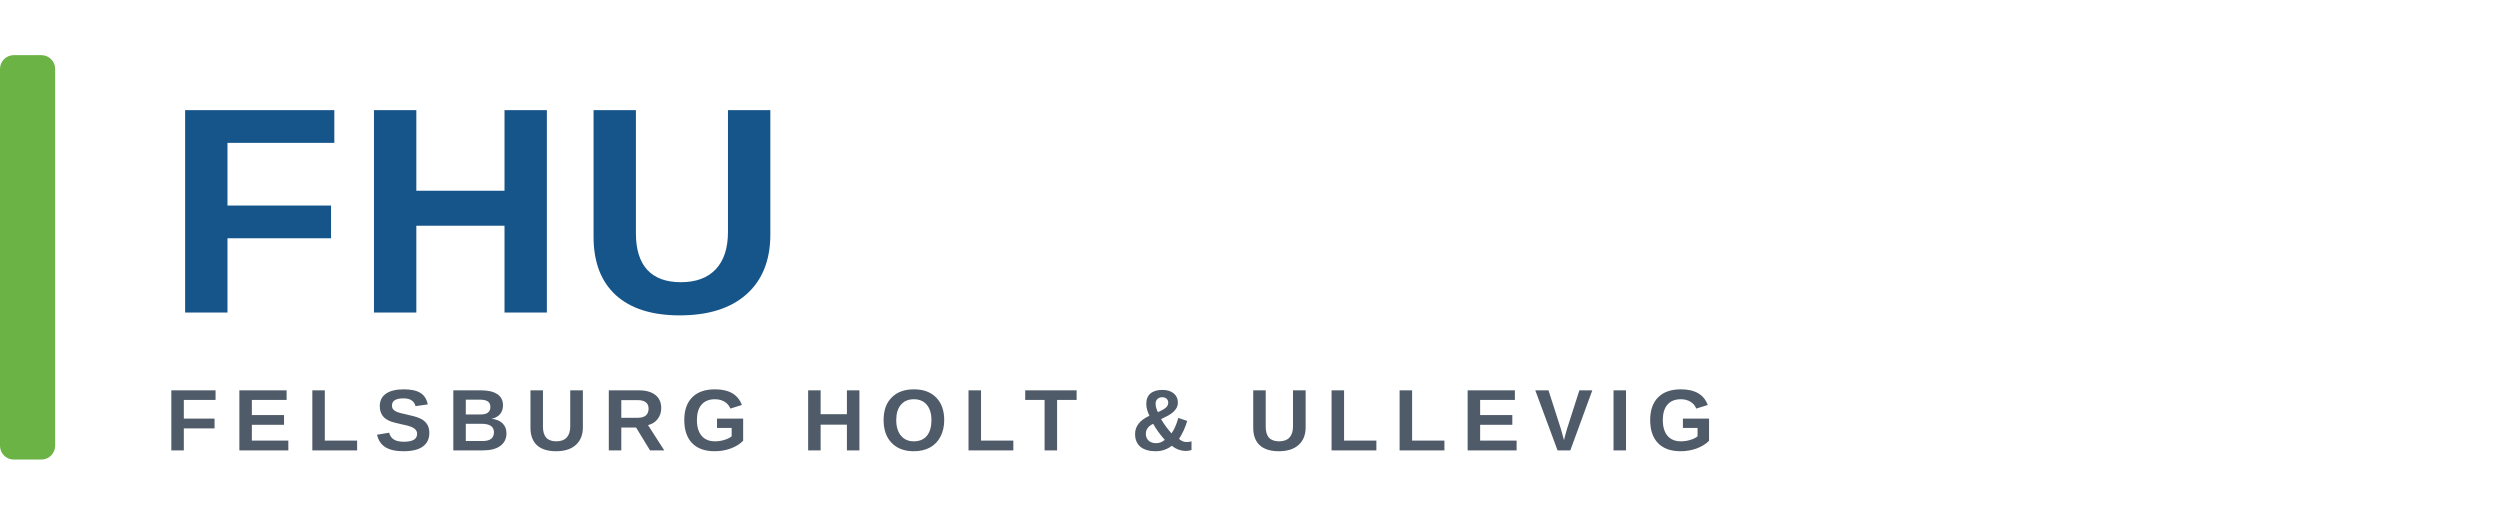
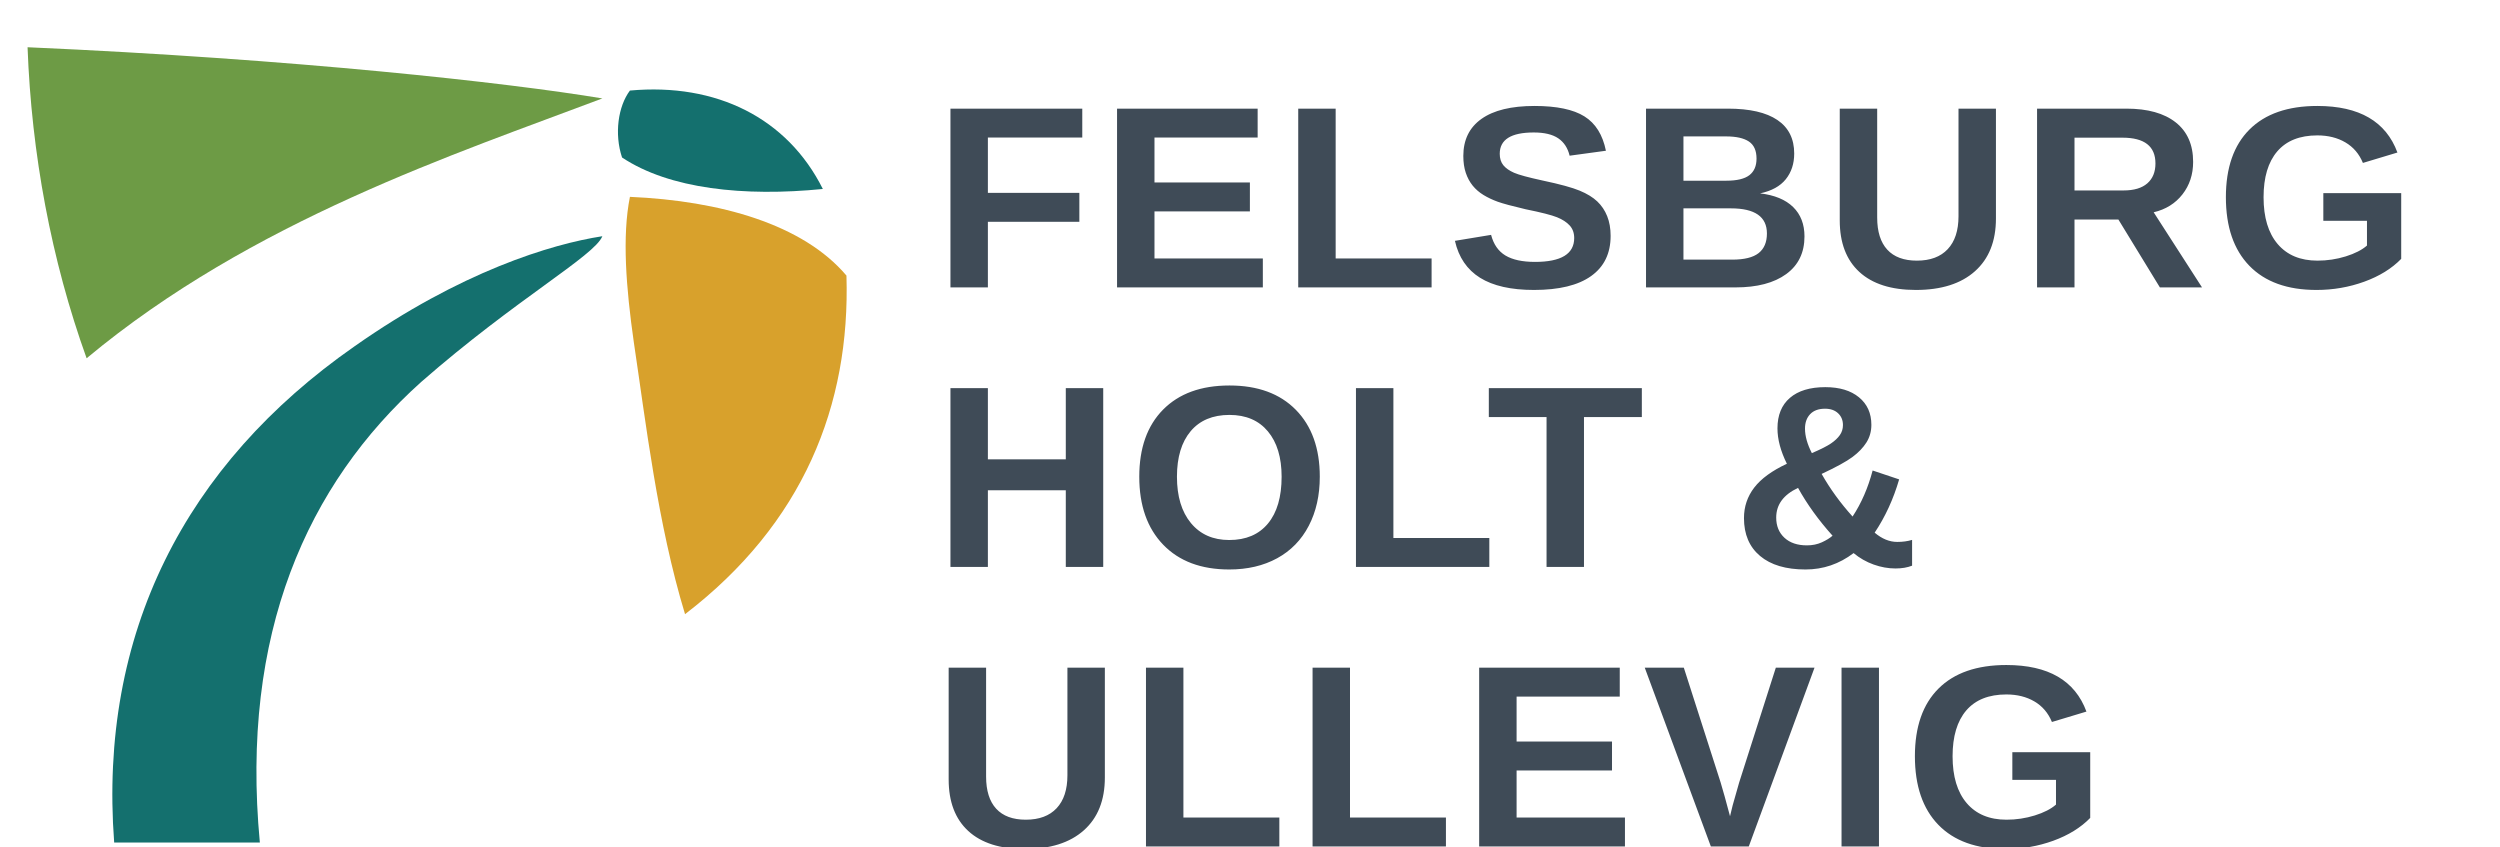
- <svg xmlns="http://www.w3.org/2000/svg" viewBox="0 0 272 56" role="img" aria-label="FHU — Felsburg Holt and Ullevig">
-   <rect x="0" y="6" width="6" height="44" rx="1.5" fill="#6bb345" />
-   <text x="18" y="34" font-family="Barlow, 'Segoe UI', Arial, sans-serif" font-size="32" font-weight="700" letter-spacing="1" fill="#16558a">FHU</text>
-   <text x="18" y="49" font-family="Barlow, 'Segoe UI', Arial, sans-serif" font-size="9.5" font-weight="600" letter-spacing="1.6" fill="#4f5b68">FELSBURG HOLT &amp; ULLEVIG</text>
+ <svg xmlns="http://www.w3.org/2000/svg" viewBox="0 0 1270 430" role="img" aria-label="FHU — Felsburg Holt and Ullevig">
+   <g>
+     <path d="M14 24 C150 30 258 42 306 50 C232 78 128 112 44 182 C26 132 16 78 14 24 Z" fill="#6d9b45" />
+     <path d="M320 46 C364 42 400 60 418 96 C378 100 340 96 316 80 C312 68 314 54 320 46 Z" fill="#14706e" />
+     <path d="M320 100 C366 102 408 114 430 140 C432 206 408 266 348 312 C334 266 328 214 322 174 C318 146 316 120 320 100 Z" fill="#d8a12c" />
+     <path d="M58 428 C50 322 94 236 180 176 C234 138 280 124 306 120 C302 130 262 152 214 194 C156 246 122 322 132 428 Z" fill="#14706e" />
+   </g>
+   <g fill="#3f4b57" font-family="Arial, 'Helvetica Neue', 'Segoe UI', sans-serif" font-weight="700" letter-spacing="4">
+     <text x="474" y="146" font-size="132">FELSBURG</text>
+     <text x="474" y="288" font-size="132">HOLT &amp;</text>
+     <text x="474" y="430" font-size="132">ULLEVIG</text>
+   </g>
</svg>
